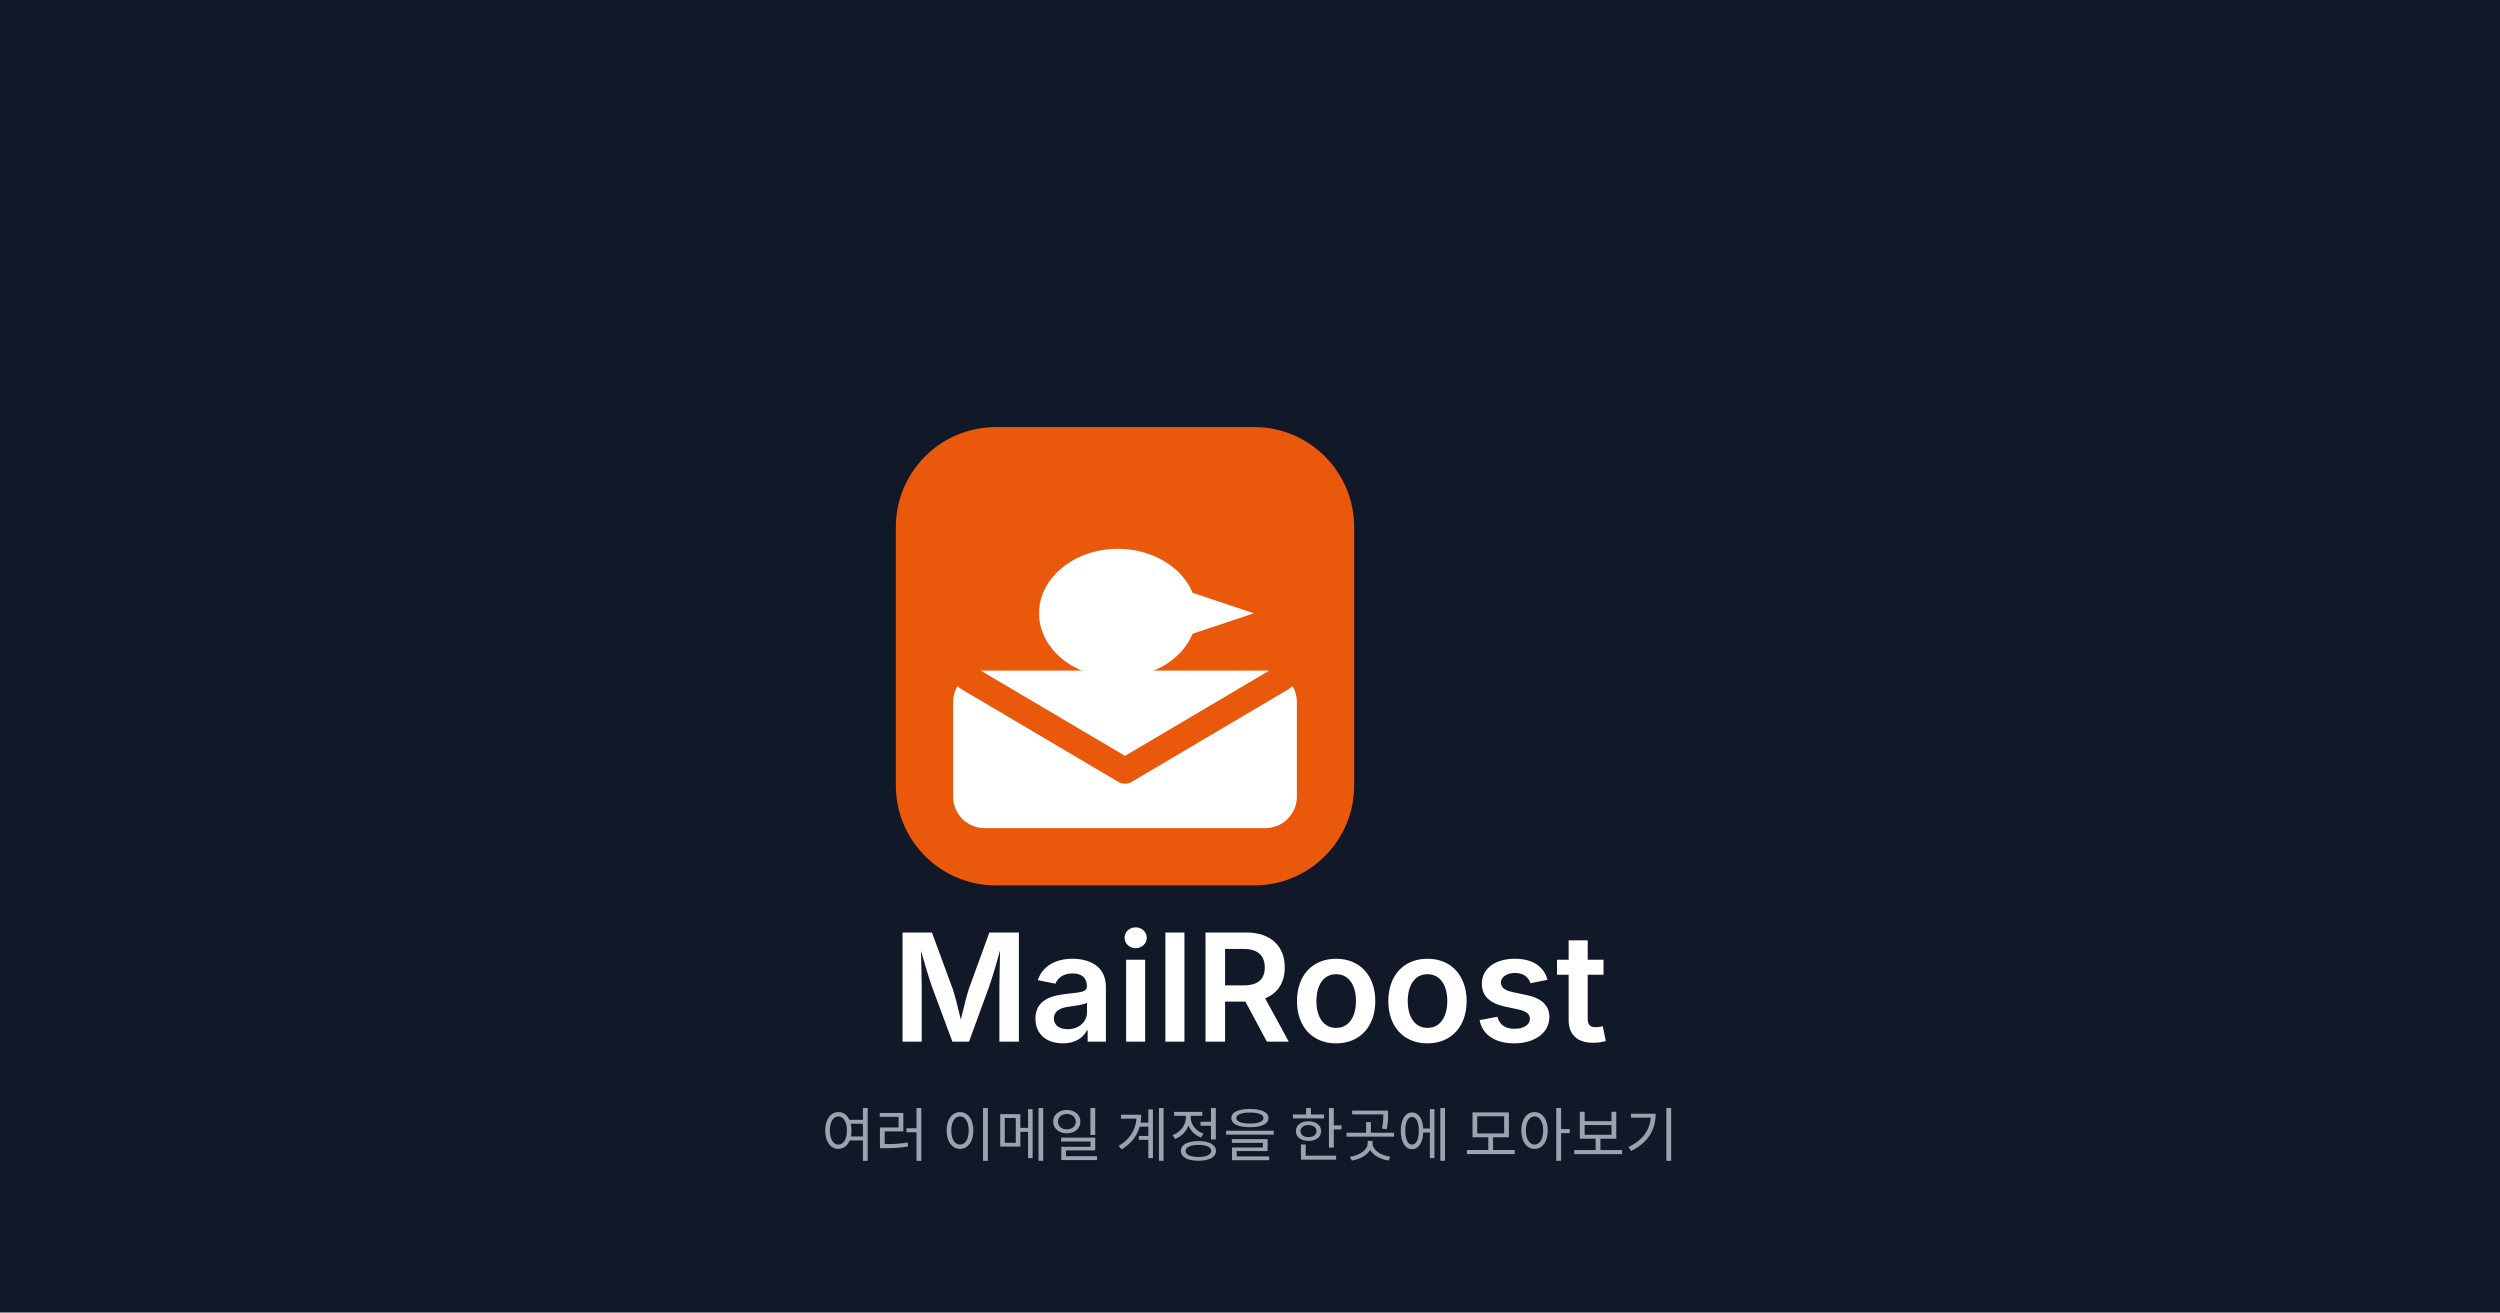
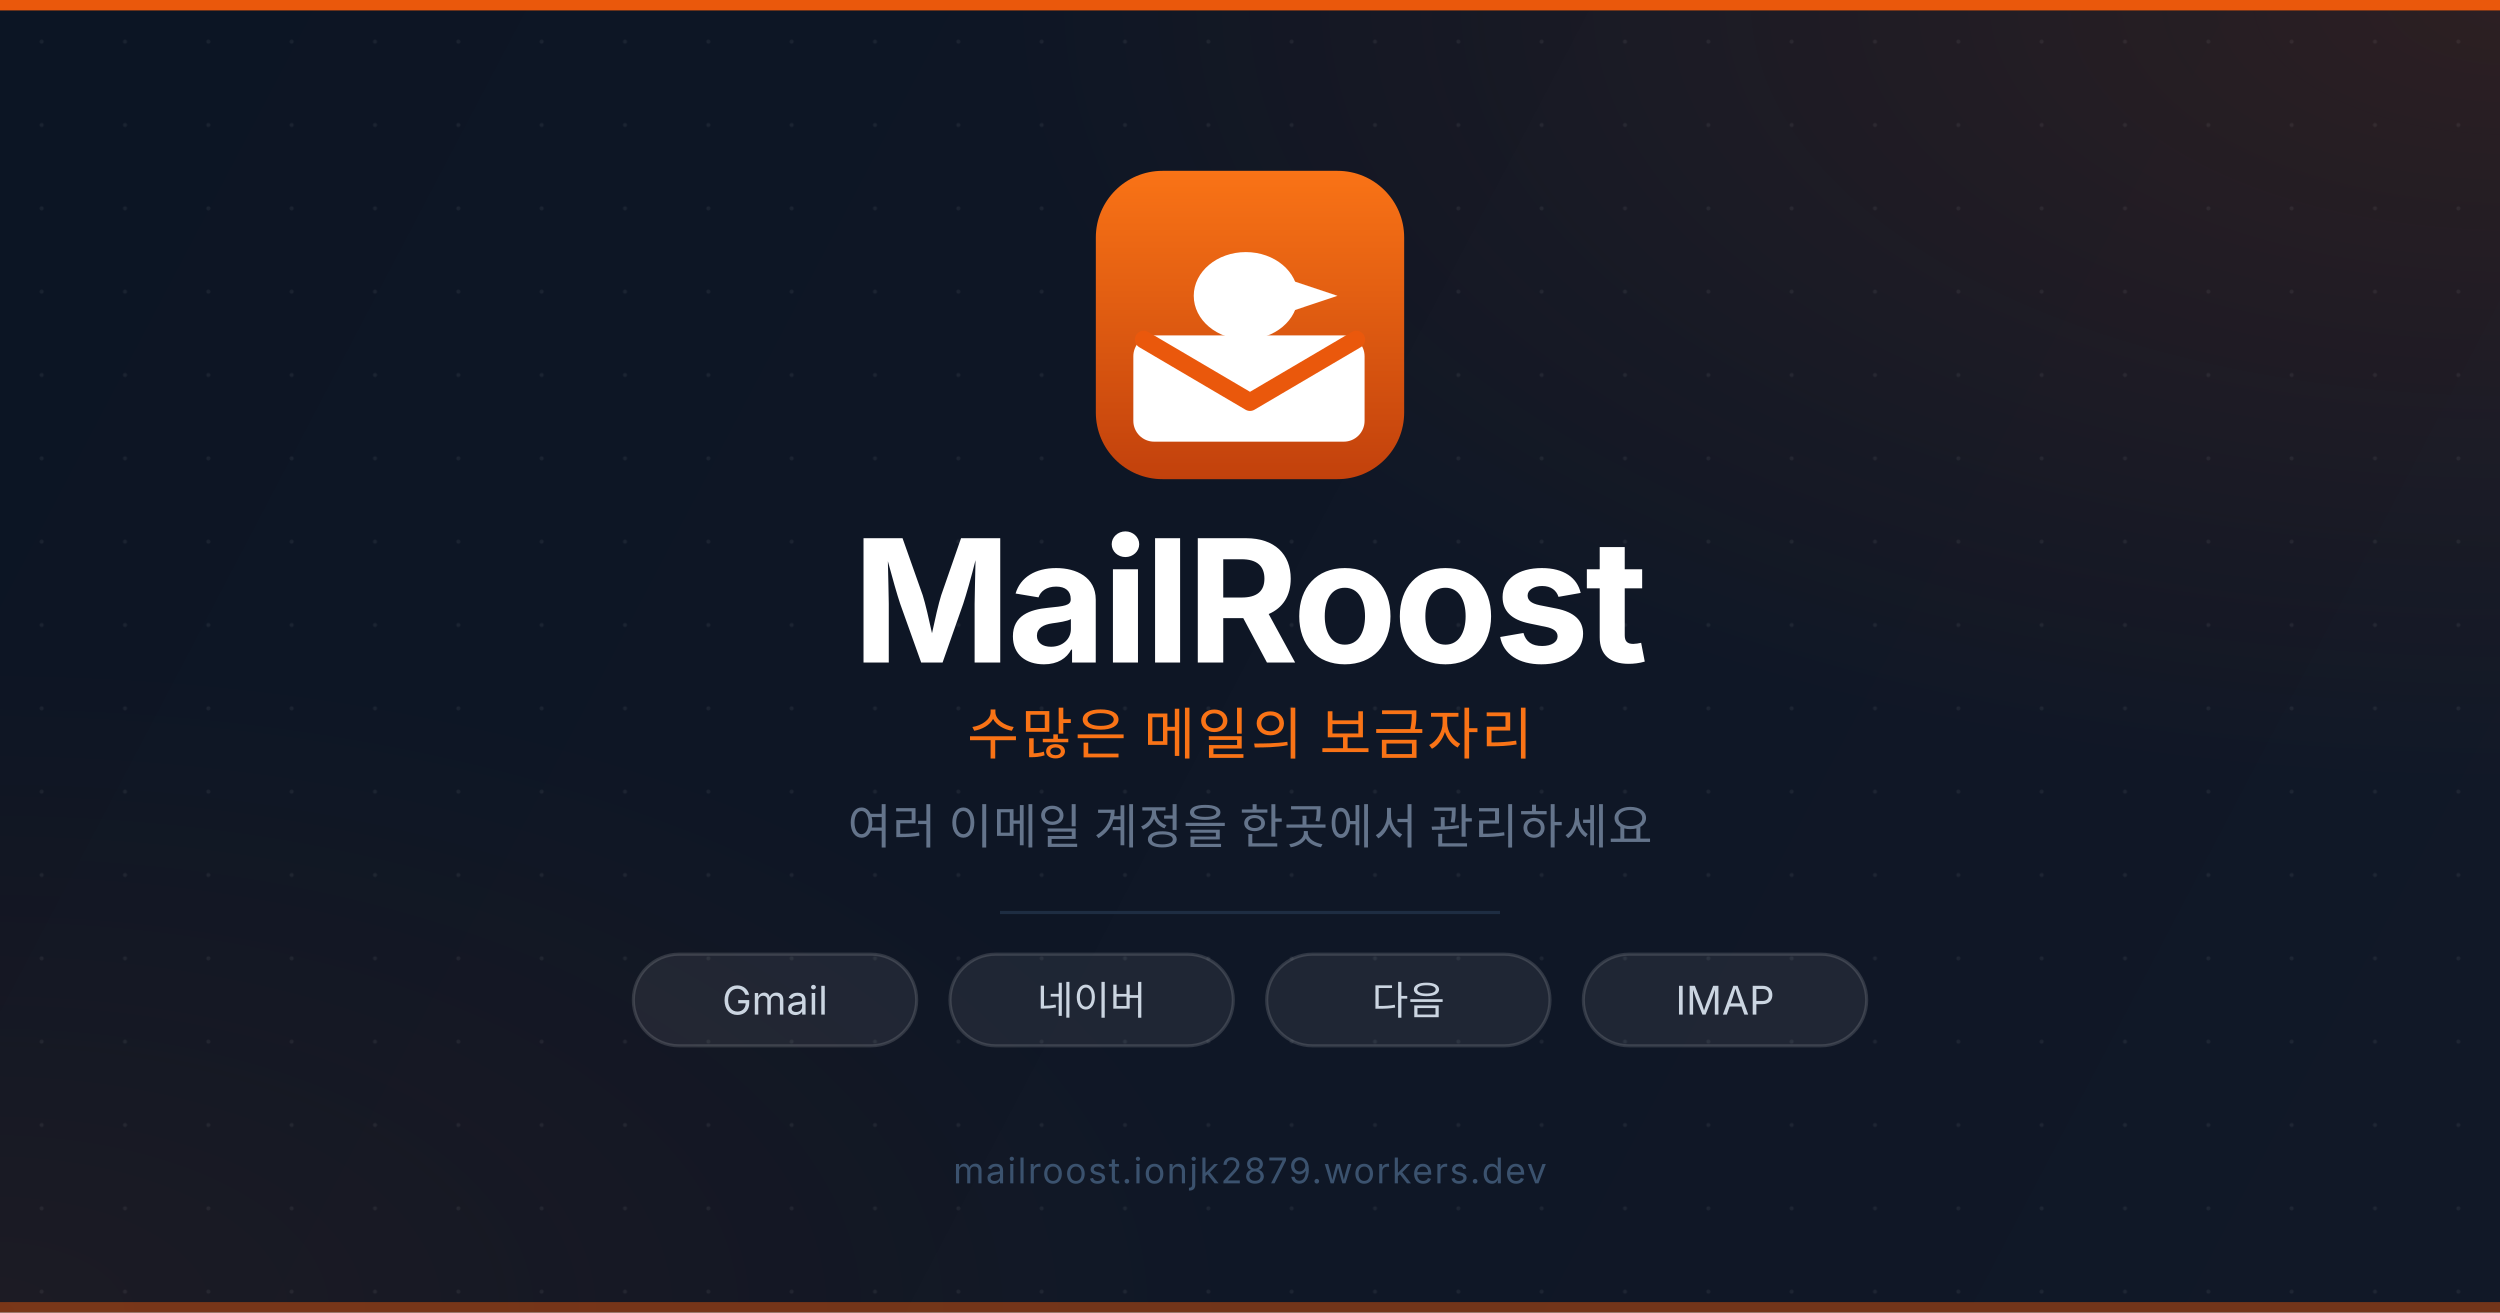
<svg xmlns="http://www.w3.org/2000/svg" viewBox="0 0 1200 630">
-   <rect width="1200" height="630" fill="#111827" />
-   <g transform="translate(430,205)">
-     <rect width="220" height="220" rx="48" fill="#EA580C" />
-     <g transform="scale(6.875)">
-       <rect x="4" y="17" width="24" height="11" rx="2.2" fill="#fff" />
-       <path d="M5 17.5 L16 24 L27 17.5" fill="none" stroke="#EA580C" stroke-width="1.8" stroke-linecap="round" stroke-linejoin="round" />
-       <ellipse cx="15.5" cy="13" rx="5.5" ry="4.5" fill="#fff" />
-       <path d="M20.5 11.5 L25 13 L20.5 14.5 Z" fill="#fff" />
-     </g>
-   </g>
-   <text x="600" y="500" text-anchor="middle" font-family="system-ui, -apple-system, 'Segoe UI', sans-serif" font-size="72" font-weight="600" fill="#ffffff">MailRoost</text>
-   <text x="600" y="555" text-anchor="middle" font-family="system-ui, -apple-system, 'Segoe UI', sans-serif" font-size="28" fill="#9ca3af">여러 이메일 계정을 한곳에 모아보기</text>
+   <defs>
+     <linearGradient id="bg" x1="0" y1="0" x2="1200" y2="630" gradientUnits="userSpaceOnUse">
+       <stop offset="0%" stop-color="#0c1524" />
+       <stop offset="100%" stop-color="#111827" />
+     </linearGradient>
+     <linearGradient id="iconGrad" x1="0" y1="0" x2="0" y2="1">
+       <stop offset="0%" stop-color="#f97316" />
+       <stop offset="100%" stop-color="#c2410c" />
+     </linearGradient>
+     <radialGradient id="glowTR" cx="100%" cy="0%" r="60%">
+       <stop offset="0%" stop-color="#ea580c" stop-opacity="0.13" />
+       <stop offset="100%" stop-color="#ea580c" stop-opacity="0" />
+     </radialGradient>
+     <radialGradient id="glowBL" cx="0%" cy="100%" r="50%">
+       <stop offset="0%" stop-color="#ea580c" stop-opacity="0.07" />
+       <stop offset="100%" stop-color="#ea580c" stop-opacity="0" />
+     </radialGradient>
+     <pattern id="dots" x="0" y="0" width="40" height="40" patternUnits="userSpaceOnUse">
+       <circle cx="20" cy="20" r="1" fill="#ffffff" opacity="0.055" />
+     </pattern>
+   </defs>
+   <rect width="1200" height="630" fill="url(#bg)" />
+   <rect width="1200" height="630" fill="url(#glowTR)" />
+   <rect width="1200" height="630" fill="url(#glowBL)" />
+   <rect width="1200" height="630" fill="url(#dots)" />
+   <rect x="0" y="0" width="1200" height="5" fill="#ea580c" />
+   <rect x="526" y="82" width="148" height="148" rx="32" fill="url(#iconGrad)" />
+   <rect x="544" y="161" width="111" height="51" rx="10" fill="#fff" />
+   <path d="M549 163 L600 193 L651 163" fill="none" stroke="#ea580c" stroke-width="8.5" stroke-linecap="round" stroke-linejoin="round" />
+   <ellipse cx="598" cy="142" rx="25" ry="21" fill="#fff" />
+   <path d="M621 135 L642 142 L621 149 Z" fill="#fff" />
+   <text x="600" y="318" text-anchor="middle" font-family="system-ui, -apple-system, 'Segoe UI', 'Helvetica Neue', sans-serif" font-size="82" font-weight="700" fill="#ffffff" letter-spacing="-2">MailRoost</text>
+   <text x="600" y="362" text-anchor="middle" font-family="system-ui, -apple-system, 'Segoe UI', 'Helvetica Neue', sans-serif" font-size="27" font-weight="500" fill="#f97316" letter-spacing="1">수많은 메일의 보금자리</text>
+   <text x="600" y="405" text-anchor="middle" font-family="system-ui, -apple-system, 'Segoe UI', 'Helvetica Neue', sans-serif" font-size="23" fill="#64748b" letter-spacing="0.3">여러 이메일 계정을 한곳에서 관리하세요</text>
+   <line x1="480" y1="438" x2="720" y2="438" stroke="#1e2d42" stroke-width="1.5" />
+   <rect x="304" y="458" width="136" height="44" rx="22" fill="#ffffff" fill-opacity="0.07" stroke="#ffffff" stroke-opacity="0.14" stroke-width="1.5" />
+   <text x="372" y="487" text-anchor="middle" font-family="system-ui, -apple-system, 'Segoe UI', sans-serif" font-size="19" fill="#cbd5e1">Gmail</text>
+   <rect x="456" y="458" width="136" height="44" rx="22" fill="#ffffff" fill-opacity="0.07" stroke="#ffffff" stroke-opacity="0.14" stroke-width="1.5" />
+   <text x="524" y="487" text-anchor="middle" font-family="system-ui, -apple-system, 'Segoe UI', sans-serif" font-size="19" fill="#cbd5e1">네이버</text>
+   <rect x="608" y="458" width="136" height="44" rx="22" fill="#ffffff" fill-opacity="0.07" stroke="#ffffff" stroke-opacity="0.14" stroke-width="1.5" />
+   <text x="676" y="487" text-anchor="middle" font-family="system-ui, -apple-system, 'Segoe UI', sans-serif" font-size="19" fill="#cbd5e1">다음</text>
+   <rect x="760" y="458" width="136" height="44" rx="22" fill="#ffffff" fill-opacity="0.07" stroke="#ffffff" stroke-opacity="0.14" stroke-width="1.5" />
+   <text x="828" y="487" text-anchor="middle" font-family="system-ui, -apple-system, 'Segoe UI', sans-serif" font-size="19" fill="#cbd5e1">IMAP</text>
+   <text x="600" y="568" text-anchor="middle" font-family="system-ui, -apple-system, 'Segoe UI', sans-serif" font-size="17" fill="#3b526e" letter-spacing="0.8">mailroost.ionjk2879.workers.dev</text>
+   <rect x="0" y="625" width="1200" height="5" fill="#ea580c" opacity="0.45" />
</svg>
